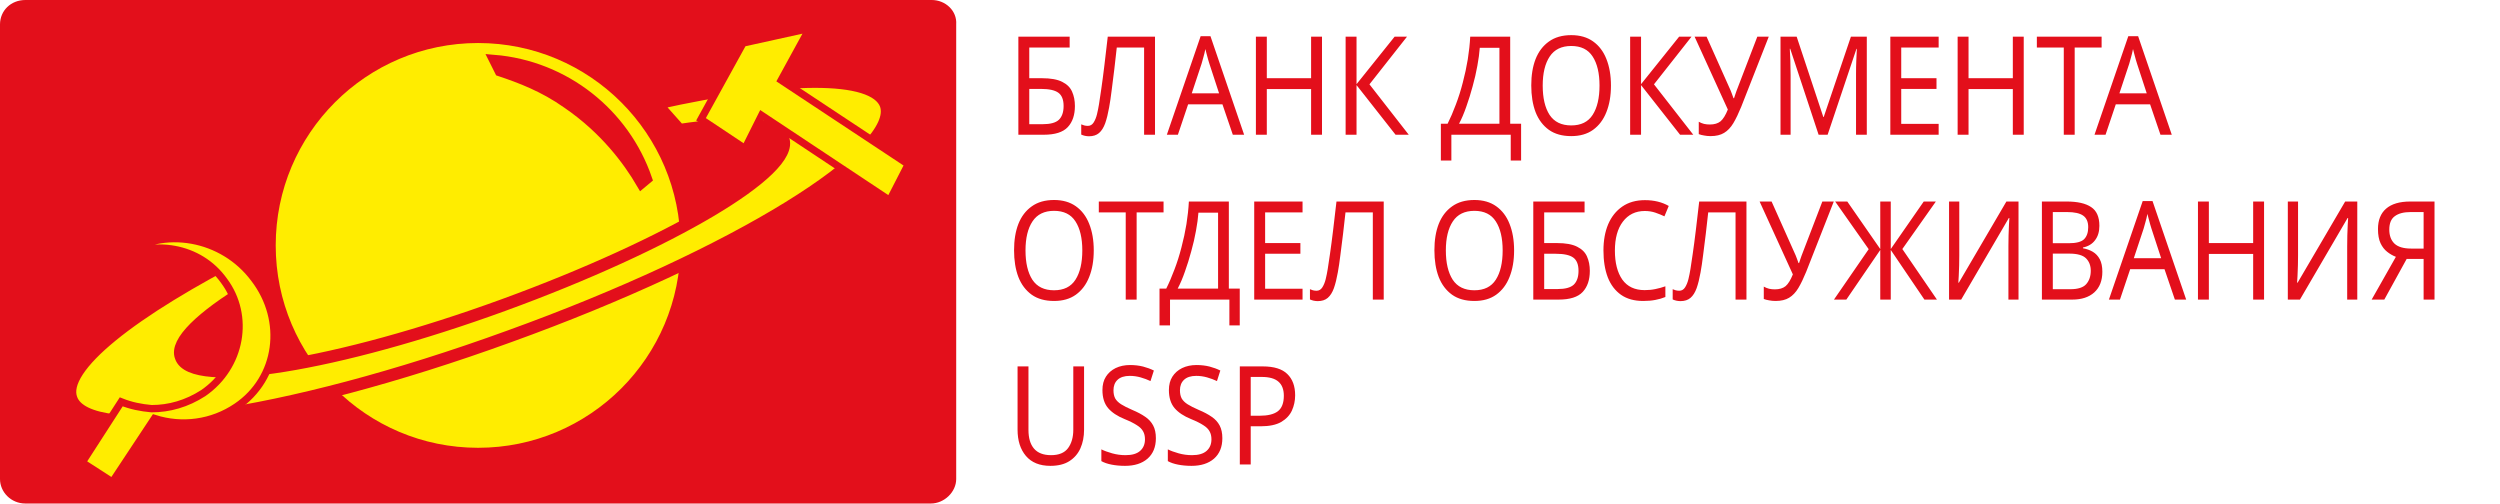
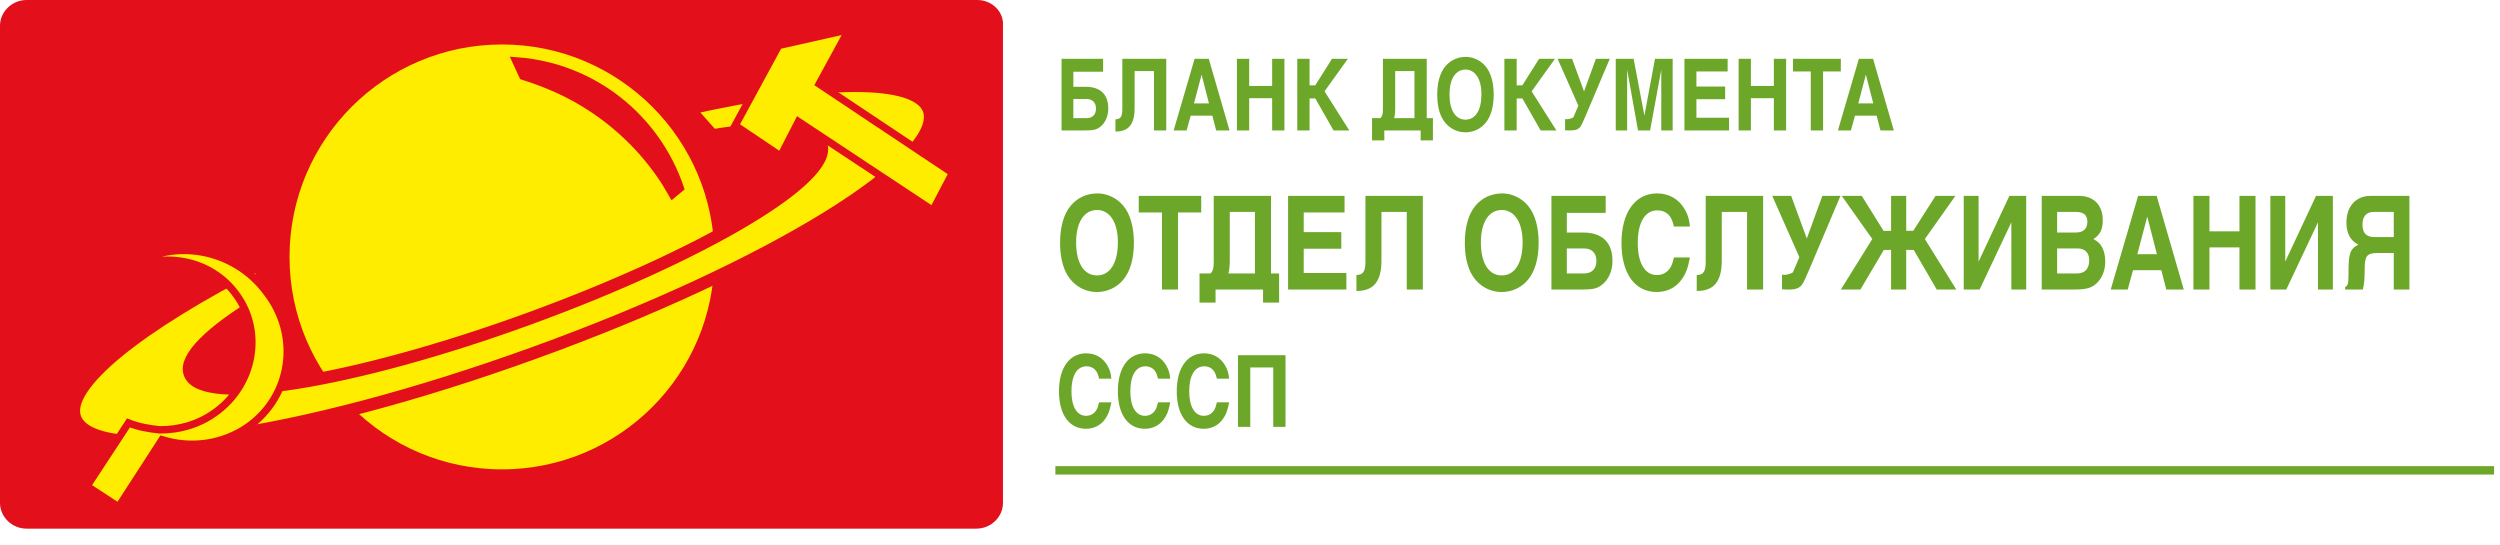
- <svg xmlns="http://www.w3.org/2000/svg" version="1.1" id="Слой_1" x="0px" y="0px" viewBox="0 0 255.7 51.5" style="enable-background:new 0 0 255.7 51.5;" xml:space="preserve">
-   <style type="text/css">
+ <svg xmlns="http://www.w3.org/2000/svg" version="1.1" width="253.0" height="55.1" id="Слой_1" x="0px" y="0px" viewBox="0 0 253.0 55.1" style="enable-background:new 0 0 253.0 55.1;" xml:space="preserve">
+   <style type="text/css" id="style1">
	.st0{fill:#E30F1B;}
	.st1{fill:#FFED00;stroke:#E30F1B;stroke-width:3;stroke-miterlimit:10;}
	.st2{fill:#E30F1B;stroke:#E30F1B;stroke-miterlimit:10;}
	.st3{fill:#FFED00;stroke:#E30F1B;stroke-width:1.25;stroke-miterlimit:10;}
	.st4{fill:#FFED00;stroke:#E30F1B;stroke-width:0.75;stroke-miterlimit:10;}
- 	.st5{font-family:'Arial-BoldMT';}
- 	.st6{font-size:14.053px;}
+ 	.st7{fill:#6ca729;}
+ 	.rs-rule{fill:none;stroke-width:0.85;}
</style>
-   <path class="st0" d="M95.3,0H2.6C1.1,0,0,1.1,0,2.5V49c0,1.3,1.1,2.5,2.6,2.5h92.6c1.4,0,2.6-1.2,2.6-2.5V2.5  C97.9,1.1,96.7,0,95.3,0z" />
-   <circle class="st1" cx="48.9" cy="25.1" r="22.2" />
-   <path class="st2" d="M51.1,7.3c2.1,0.7,4.5,1.6,6.9,3.3c3.8,2.6,6.2,5.8,7.6,8.2l0.6-0.5c-2.3-6.7-8.4-11.6-15.7-12.2L51.1,7.3z" />
-   <path class="st3" d="M52.1,34.4C29,42.8,9,45.6,7.3,40.8c-1.2-3.2,6.2-9,18.2-15.1l-0.1,3.8c-4.8,2.9-7.5,5.5-6.9,7  c1.1,3.3,16,0.9,33-5.3s29.9-13.8,28.6-17c-0.6-1.6-4.6-1.8-10.6-0.9l-2.4-2.7c13-2.9,22.3-3.1,23.5,0.1  C92.3,15.5,75.1,26.1,52.1,34.4z" />
-   <polygon class="st4" points="82.8,2.9 79.9,8.2 92.9,16.8 91,20.5 77.9,11.8 76.2,15.2 71.7,12.2 76,4.4 " />
-   <path class="st4" d="M24.2,41.6c-2.5,1.7-5.6,2.1-8.4,1.2l-4.3,6.5l-3.1-2l4-6.2l0,0c1,0.4,2,0.6,3.1,0.7c1.8,0,3.6-0.5,5.3-1.6  c3.9-2.7,4.8-7.9,2.1-11.5c-2.5-3.5-7.3-4.3-11.1-2.1c0.2-0.2,0.5-0.4,0.7-0.5c4.2-3,10.3-1.9,13.5,2.4  C29.3,32.8,28.5,38.7,24.2,41.6z" />
-   <text transform="matrix(0.8812 0 0 1 102.9609 13.7812)" class="st0 st5 st6">БЛАНК ДОКУМЕНТА </text>
-   <text transform="matrix(0.8812 0 0 1 102.9609 30.6426)" class="st0 st5 st6">ОТДЕЛ ОБСЛУЖИВАНИЯ </text>
-   <text transform="matrix(0.8812 0 0 1 102.9609 47.5068)" class="st0 st5 st6">USSP</text>
+   <g id="normalized_mark" transform="scale(1)">
+     <path class="st0" d="M98.9,0H2.7C1.2,0,0,1.2,0,2.6v48.3c0,1.4,1.2,2.6,2.7,2.6h96.1c1.5,0,2.7-1.2,2.7-2.6V2.6 C101.6,1.2,100.4,0,98.9,0z" id="path1" />
+     <circle class="st1" cx="50.8" cy="26" r="23" id="circle1" />
+     <path class="st2" d="M53,7.6c2.2,0.7,4.7,1.7,7.2,3.4c4,2.7,6.5,6,7.9,8.5l0.6-0.5C66.3,12,60,6.9,52.4,6.3L53,7.6z" id="path2" />
+     <path class="st3" d="M54.1,35.7c-24,8.7-44.7,11.6-46.5,6.6c-1.2-3.3,6.5-9.4,18.9-15.7l-0.1,3.9c-5,3-7.8,5.7-7.2,7.3 c1.2,3.4,16.6,0.9,34.2-5.5s31-14.3,29.7-17.7c-0.6-1.7-4.8-1.9-11-0.9L69.7,11C83.1,8,92.8,7.8,94,11.1 C95.8,16.1,77.9,27.1,54.1,35.7z" id="path3" />
+     <polygon class="st4" points="85.9,3 82.9,8.5 96.4,17.5 94.4,21.3 80.8,12.3 79,15.8 74.4,12.7 78.8,4.6 " id="polygon3" />
+     <path class="st4" d="M25.1,43.2c-2.6,1.8-5.8,2.2-8.7,1.3L12,51.3l-3.2-2.1l4.2-6.4l0,0c1,0.4,2.1,0.6,3.2,0.7 c1.9,0,3.8-0.5,5.5-1.7c4-2.8,5-8.2,2.2-12c-2.6-3.6-7.6-4.5-11.6-2.2c0.2-0.2,0.5-0.4,0.7-0.5c4.4-3.1,10.7-2,14,2.5 C30.4,34,29.5,40.1,25.1,43.2z" id="path4" />
+   </g>
+   <path d="m 111.632,5.948 h -4.202 V 13.2 h 2.323 c 0.838,0 1.151,-0.061 1.505,-0.303 0.566,-0.384 0.899,-1.091 0.899,-1.919 0,-1.424 -0.798,-2.192 -2.272,-2.192 h -1.262 v -1.525 h 3.01 z M 108.622,10.018 h 1.333 c 0.606,0 0.96,0.364 0.96,0.97 0,0.606 -0.353,0.97 -0.96,0.97 h -1.333 z m 4.262,3.293 c 1.303,0.01 1.919,-0.707 1.939,-2.283 V 7.19 h 1.959 V 13.2 h 1.242 V 5.948 h -4.444 V 11.028 c 0,0.778 -0.172,1.03 -0.697,1.05 z m 7.615,-1.606 h 2.192 l 0.384,1.495 h 1.353 l -2.101,-7.252 h -1.434 L 118.773,13.2 h 1.313 z m 1.101,-4.151 0.747,2.909 h -1.515 z m 7.141,2.384 V 13.2 h 1.242 V 5.948 h -1.242 v 2.747 h -2.323 V 5.948 h -1.242 V 13.2 h 1.242 V 9.938 Z m 3.788,0.03 0.576,-0.01 1.848,3.242 h 1.596 l -2.505,-3.959 2.363,-3.293 h -1.606 l -1.697,2.687 h -0.576 V 5.948 h -1.242 V 13.2 h 1.242 z M 144.386,11.958 V 5.948 h -4.434 V 11.028 c 0,0.535 -0.071,0.768 -0.263,0.929 h -0.838 V 14.21 h 1.242 V 13.2 h 3.676 v 1.01 h 1.242 v -2.252 z m -1.242,0 h -2.05 c 0.071,-0.303 0.101,-0.606 0.101,-0.929 V 7.19 h 1.949 z m 5.202,-6.201 c -0.828,0 -1.576,0.343 -2.081,0.96 -0.535,0.646 -0.818,1.626 -0.818,2.868 0,0.899 0.151,1.656 0.434,2.252 0.475,0.97 1.384,1.555 2.424,1.555 0.798,0 1.545,-0.353 2.04,-0.96 0.535,-0.646 0.818,-1.626 0.818,-2.858 0,-1.222 -0.283,-2.212 -0.818,-2.858 -0.495,-0.596 -1.242,-0.96 -2,-0.96 z m -0.02,1.283 c 0.394,0 0.788,0.192 1.05,0.525 0.353,0.424 0.545,1.121 0.545,1.98 0,1.606 -0.606,2.565 -1.616,2.565 -1.01,0 -1.616,-0.96 -1.616,-2.555 0,-1.566 0.616,-2.515 1.636,-2.515 z m 5.161,2.929 0.576,-0.01 1.848,3.242 h 1.596 l -2.505,-3.959 2.363,-3.293 h -1.606 l -1.697,2.687 h -0.576 V 5.948 h -1.242 V 13.2 h 1.242 z m 9.423,-4.02 h -1.404 l -1.202,3.303 -1.212,-3.303 h -1.464 l 2.101,4.747 -0.495,1.161 c -0.04,0.071 -0.424,0.202 -0.636,0.212 -0.04,0 -0.141,-0.01 -0.212,-0.02 v 1.131 c 0.212,0.01 0.232,0.01 0.263,0.02 h 0.01 0.283 c 0.505,0 0.798,-0.111 0.99,-0.374 0.121,-0.172 0.283,-0.505 0.535,-1.111 z m 6.363,0 h -1.788 l -1.071,5.757 -1.091,-5.757 h -1.808 V 13.2 h 1.151 V 7.049 L 165.768,13.2 h 1.222 l 1.131,-6.151 V 13.2 h 1.151 z m 5.565,0 h -4.373 V 13.2 h 4.515 v -1.283 h -3.303 v -1.879 h 2.909 V 8.756 h -2.909 v -1.525 h 3.161 z m 4.676,3.99 V 13.2 h 1.242 V 5.948 h -1.242 v 2.747 h -2.323 V 5.948 h -1.242 V 13.2 h 1.242 V 9.938 Z m 4.979,-2.707 h 1.798 V 5.948 h -4.838 v 1.283 h 1.798 V 13.2 h 1.242 z m 3.232,4.474 h 2.192 l 0.384,1.495 h 1.353 l -2.101,-7.252 h -1.434 L 185.998,13.2 h 1.313 z m 1.101,-4.151 0.747,2.909 h -1.515 z" id="heading_top" class="st7 st5 st6 rs-top" />
+   <path d="m 111.068,19.572 c -1.082,0 -2.059,0.449 -2.719,1.254 -0.7,0.845 -1.069,2.125 -1.069,3.749 0,1.175 0.198,2.165 0.568,2.944 0.62,1.267 1.808,2.033 3.168,2.033 1.043,0 2.02,-0.462 2.666,-1.254 0.7,-0.845 1.069,-2.125 1.069,-3.736 0,-1.597 -0.37,-2.891 -1.069,-3.736 -0.647,-0.779 -1.624,-1.254 -2.614,-1.254 z m -0.026,1.676 c 0.515,0 1.03,0.251 1.373,0.686 0.462,0.554 0.713,1.465 0.713,2.587 0,2.099 -0.792,3.353 -2.112,3.353 -1.32,0 -2.112,-1.254 -2.112,-3.34 0,-2.046 0.805,-3.287 2.138,-3.287 z m 8.171,0.251 h 2.35 v -1.676 h -6.323 v 1.676 h 2.35 v 7.801 h 1.624 z m 9.412,6.178 v -7.854 h -5.795 v 6.64 c 0,0.7 -0.092,1.003 -0.343,1.214 h -1.096 v 2.944 h 1.624 v -1.32 h 4.805 v 1.32 h 1.624 v -2.944 z m -1.624,0 h -2.68 c 0.092,-0.396 0.132,-0.792 0.132,-1.214 v -5.016 h 2.548 z m 9.068,-7.854 h -5.716 v 9.478 h 5.9 v -1.676 h -4.316 v -2.455 h 3.802 v -1.676 h -3.802 v -1.993 h 4.132 z m 1.201,9.623 c 1.703,0.013 2.508,-0.924 2.534,-2.983 v -5.016 h 2.561 v 7.854 h 1.624 v -9.478 h -5.808 v 6.64 c 0,1.016 -0.224,1.346 -0.911,1.373 z m 14.758,-9.874 c -1.082,0 -2.059,0.449 -2.719,1.254 -0.7,0.845 -1.069,2.125 -1.069,3.749 0,1.175 0.198,2.165 0.568,2.944 0.62,1.267 1.808,2.033 3.168,2.033 1.043,0 2.02,-0.462 2.666,-1.254 0.7,-0.845 1.069,-2.125 1.069,-3.736 0,-1.597 -0.37,-2.891 -1.069,-3.736 -0.647,-0.779 -1.624,-1.254 -2.614,-1.254 z m -0.026,1.676 c 0.515,0 1.03,0.251 1.373,0.686 0.462,0.554 0.713,1.465 0.713,2.587 0,2.099 -0.792,3.353 -2.112,3.353 -1.32,0 -2.112,-1.254 -2.112,-3.34 0,-2.046 0.805,-3.287 2.138,-3.287 z m 10.494,-1.426 h -5.491 v 9.478 h 3.036 c 1.096,0 1.505,-0.079 1.967,-0.396 0.739,-0.502 1.175,-1.426 1.175,-2.508 0,-1.861 -1.043,-2.864 -2.97,-2.864 h -1.65 v -1.993 h 3.934 z m -3.934,5.32 h 1.742 c 0.792,0 1.254,0.475 1.254,1.267 0,0.792 -0.462,1.267 -1.254,1.267 h -1.742 z m 12.461,-2.218 c -0.079,-0.752 -0.198,-1.148 -0.488,-1.676 -0.594,-1.082 -1.61,-1.676 -2.838,-1.676 -2.218,0 -3.604,1.927 -3.604,5.016 0,3.076 1.346,4.963 3.564,4.963 1.03,0 1.901,-0.422 2.495,-1.228 0.449,-0.607 0.66,-1.162 0.871,-2.27 h -1.624 c -0.119,0.528 -0.198,0.766 -0.37,1.043 -0.317,0.488 -0.779,0.739 -1.36,0.739 -1.201,0 -1.927,-1.214 -1.927,-3.234 0,-2.099 0.726,-3.313 1.993,-3.313 0.541,0 1.003,0.238 1.28,0.634 0.172,0.277 0.264,0.488 0.383,1.003 z m 0.686,6.521 c 1.703,0.013 2.508,-0.924 2.534,-2.983 v -5.016 h 2.561 v 7.854 h 1.624 v -9.478 h -5.808 v 6.64 c 0,1.016 -0.224,1.346 -0.911,1.373 z m 14.546,-9.623 h -1.835 l -1.571,4.316 -1.584,-4.316 h -1.914 l 2.746,6.204 -0.647,1.518 c -0.053,0.092 -0.554,0.264 -0.832,0.277 -0.053,0 -0.185,-0.013 -0.277,-0.026 v 1.478 c 0.277,0.013 0.304,0.013 0.343,0.026 h 0.013 0.37 c 0.66,0 1.043,-0.145 1.294,-0.488 0.158,-0.224 0.37,-0.66 0.7,-1.452 z m 6.653,0 h -1.531 v 3.538 l -0.752,0.013 -2.218,-3.551 h -2.02 l 3.089,4.369 -3.181,5.108 h 1.98 l 2.363,-4 0.739,-0.013 v 4.013 h 1.531 v -4.013 l 0.766,0.013 2.323,4 h 1.98 l -3.181,-5.108 3.089,-4.369 h -2.006 l -2.257,3.538 h -0.713 z m 7.326,6.653 v -6.653 h -1.505 v 9.478 h 1.61 l 3.208,-6.798 v 6.798 h 1.505 v -9.478 h -1.703 z m 6.389,2.825 h 3.287 c 1.346,0 1.927,-0.198 2.468,-0.845 0.449,-0.541 0.673,-1.228 0.673,-2.006 0,-0.528 -0.106,-1.003 -0.29,-1.373 -0.211,-0.409 -0.422,-0.62 -0.911,-0.884 0.673,-0.422 0.95,-0.964 0.95,-1.901 0,-1.531 -0.911,-2.468 -2.402,-2.468 h -3.775 z m 1.558,-4.158 h 2.072 c 0.739,0 1.175,0.436 1.175,1.188 0,0.871 -0.436,1.346 -1.254,1.346 h -1.993 z m 0,-3.696 h 1.861 c 0.832,0 1.201,0.317 1.201,1.003 0,0.7 -0.409,1.082 -1.162,1.082 h -1.901 z m 7.682,5.9 h 2.864 l 0.502,1.954 h 1.769 l -2.746,-9.478 h -1.874 l -2.772,9.478 h 1.716 z m 1.439,-5.425 0.977,3.802 h -1.98 z m 9.332,3.115 v 4.264 h 1.624 v -9.478 h -1.624 v 3.59 h -3.036 v -3.59 h -1.624 v 9.478 h 1.624 v -4.264 z m 4.633,1.439 v -6.653 h -1.505 v 9.478 h 1.61 l 3.208,-6.798 v 6.798 h 1.505 v -9.478 h -1.703 z m 12.566,2.825 v -9.478 h -3.92 c -1.492,0 -2.455,1.056 -2.455,2.693 0,1.096 0.409,1.848 1.201,2.244 -0.871,0.462 -1.003,0.898 -0.99,3.115 -0.013,0.832 -0.066,1.043 -0.343,1.175 v 0.251 h 1.795 c 0.132,-0.541 0.172,-1.003 0.185,-1.901 -0.013,-1.492 0.172,-1.769 1.267,-1.795 h 1.676 v 3.696 z m -1.584,-5.306 h -1.914 c -0.858,0 -1.254,-0.396 -1.254,-1.267 0,-0.832 0.396,-1.28 1.135,-1.28 h 2.033 z" id="heading_main" class="st7 st5 st6 rs-main" />
+   <path d="m 112.47,38.322 c -0.061,-0.576 -0.151,-0.879 -0.374,-1.283 -0.455,-0.828 -1.232,-1.283 -2.171,-1.283 -1.697,0 -2.757,1.475 -2.757,3.838 0,2.353 1.03,3.798 2.727,3.798 0.788,0 1.454,-0.323 1.909,-0.939 0.343,-0.465 0.505,-0.889 0.667,-1.737 h -1.242 c -0.091,0.404 -0.151,0.586 -0.283,0.798 -0.242,0.374 -0.596,0.566 -1.04,0.566 -0.919,0 -1.475,-0.929 -1.475,-2.474 0,-1.606 0.555,-2.535 1.525,-2.535 0.414,0 0.768,0.182 0.98,0.485 0.131,0.212 0.202,0.374 0.293,0.768 z m 5.959,0 c -0.061,-0.576 -0.151,-0.879 -0.374,-1.283 -0.455,-0.828 -1.232,-1.283 -2.171,-1.283 -1.697,0 -2.757,1.475 -2.757,3.838 0,2.353 1.03,3.798 2.727,3.798 0.788,0 1.454,-0.323 1.909,-0.939 0.343,-0.465 0.505,-0.889 0.667,-1.737 h -1.242 c -0.091,0.404 -0.151,0.586 -0.283,0.798 -0.242,0.374 -0.596,0.566 -1.04,0.566 -0.919,0 -1.475,-0.929 -1.475,-2.474 0,-1.606 0.555,-2.535 1.525,-2.535 0.414,0 0.768,0.182 0.98,0.485 0.131,0.212 0.202,0.374 0.293,0.768 z m 5.959,0 c -0.061,-0.576 -0.151,-0.879 -0.374,-1.283 -0.455,-0.828 -1.232,-1.283 -2.171,-1.283 -1.697,0 -2.757,1.475 -2.757,3.838 0,2.353 1.03,3.798 2.727,3.798 0.788,0 1.454,-0.323 1.909,-0.939 0.343,-0.465 0.505,-0.889 0.667,-1.737 h -1.242 c -0.091,0.404 -0.151,0.586 -0.283,0.798 -0.242,0.374 -0.596,0.566 -1.04,0.566 -0.919,0 -1.475,-0.929 -1.475,-2.474 0,-1.606 0.555,-2.535 1.525,-2.535 0.414,0 0.768,0.182 0.98,0.485 0.131,0.212 0.202,0.374 0.293,0.768 z m 4.464,-1.131 v 6.01 h 1.242 V 35.948 h -4.808 v 7.252 h 1.242 v -6.01 z" id="heading_bottom" class="st7 st5 st6 rs-bottom" />
+   <line x1="106.804" y1="47.6" x2="252.4" y2="47.6" class="rs-rule" id="heading_rule" style="stroke:#6ca729;" />
</svg>
